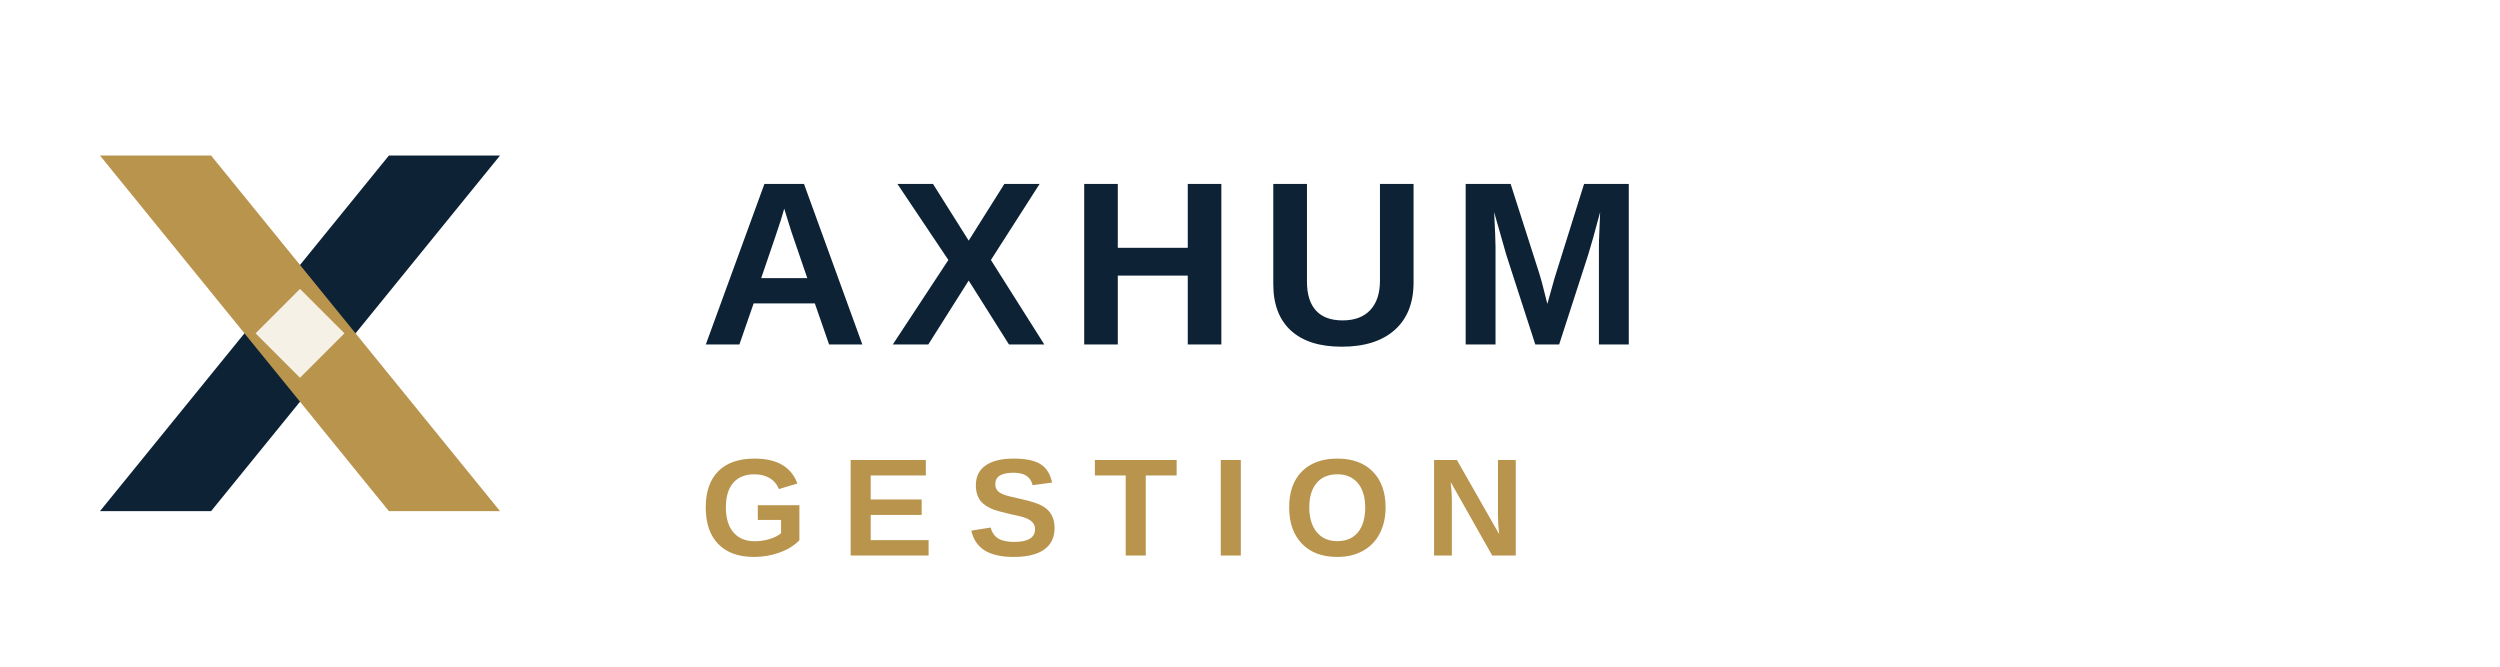
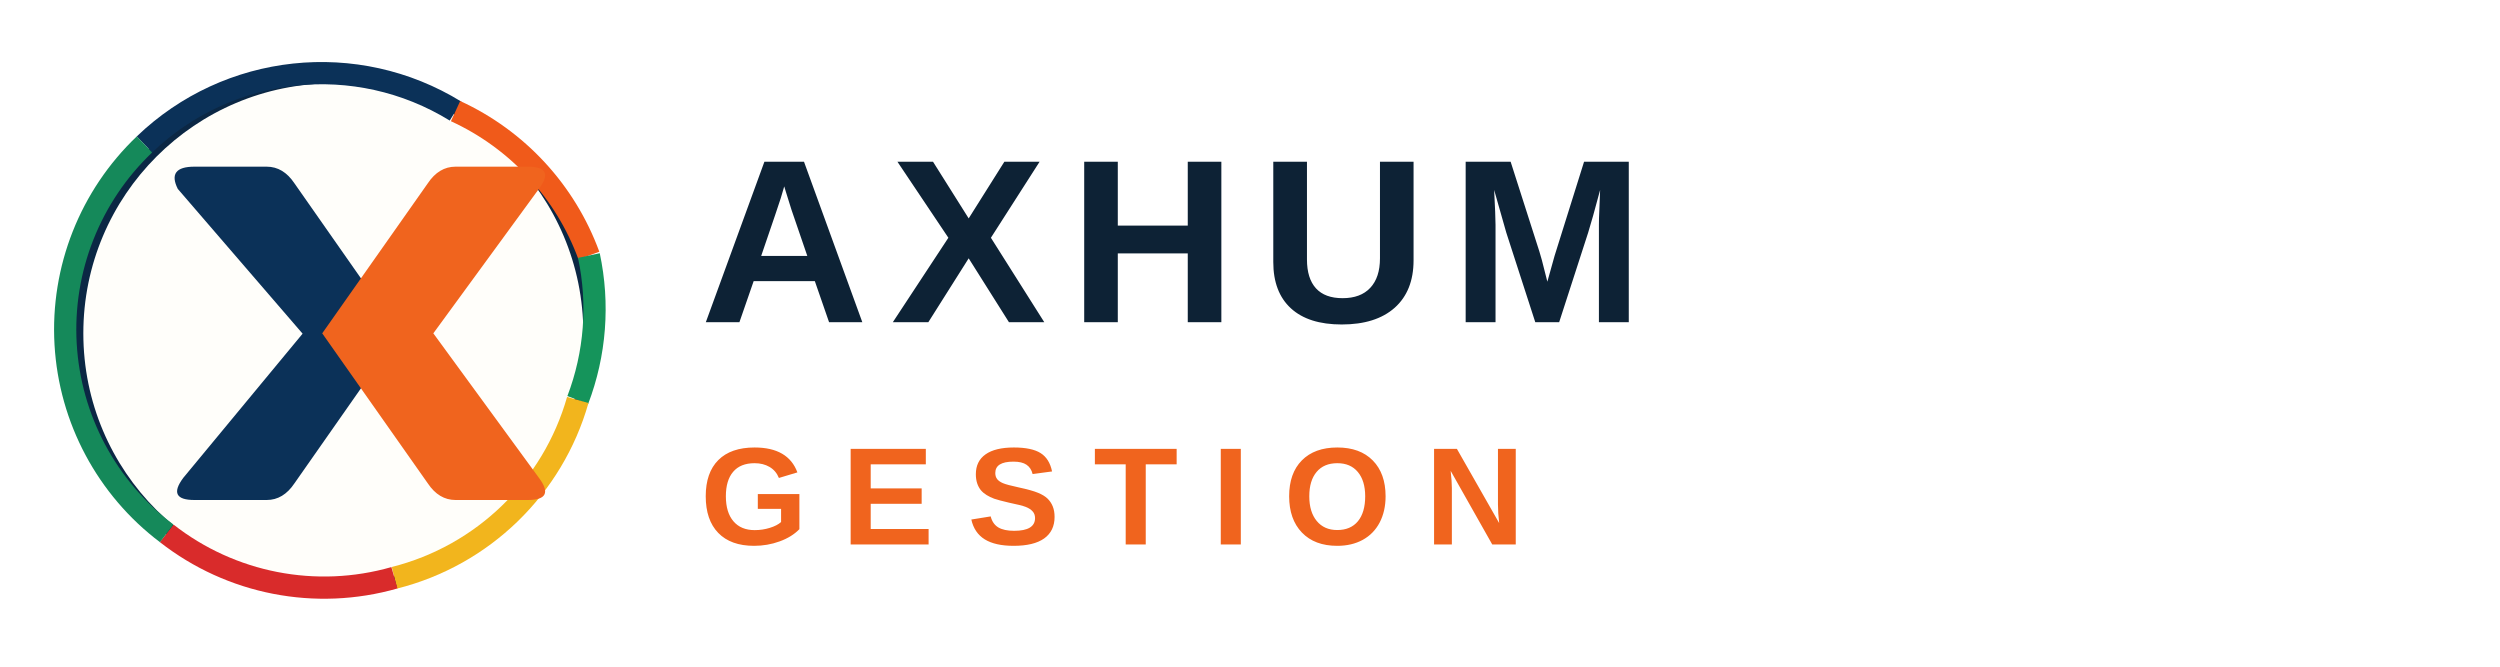
<svg xmlns="http://www.w3.org/2000/svg" viewBox="0 0 450 120" role="img" aria-labelledby="title desc">
-   <g transform="translate(10 20)">
-     <path d="M8 72h20L80 8H60z" fill="#0D2235" />
-     <path d="M8 8h20l52 64H60z" fill="#B9944D" />
-     <path d="m44 32 8 8-8 8-8-8z" fill="#F5F1E7" />
+   <g transform="translate(10 10)">
+     <circle cx="50" cy="50" r="46" fill="#FFFEFA" stroke="#0B2744" stroke-width="2" />
+     <path d="M16 16A46 46 0 0 1 72 10" fill="none" stroke="#0B3158" stroke-width="4" />
+     <path d="M72 10A46 46 0 0 1 96 36" fill="none" stroke="#F05A1A" stroke-width="4" />
+     <path d="M96 36A46 46 0 0 1 94 62" fill="none" stroke="#15945B" stroke-width="4" />
+     <path d="M94 62A46 46 0 0 1 61 94" fill="none" stroke="#F2B51D" stroke-width="4" />
+     <path d="M61 94A46 46 0 0 1 20 86" fill="none" stroke="#D92B2B" stroke-width="4" />
+     <path d="M20 86A46 46 0 0 1 16 16" fill="none" stroke="#15895A" stroke-width="4" />
+     <path d="M22 24Q20 20 25 20h13q3 0 5 3l14 20-10 10zM47 47l10 10-14 20q-2 3-5 3H25q-5 0-2-4z" fill="#0B3158" />
+     <path d="m48 50 19-27q2-3 5-3h13q5 0 2 4L68 50l19 26q3 4-2 4H72q-3 0-5-3z" fill="#F0641E" />
  </g>
-   <text x="126" y="62" fill="#0D2235" font-family="Manrope, Montserrat, Arial, sans-serif" font-size="42" font-weight="700" letter-spacing="4">AXHUM</text>
-   <text x="126" y="100" fill="#B9944D" font-family="Manrope, Montserrat, Arial, sans-serif" font-size="25" font-weight="700" letter-spacing="6">GESTION</text>
+   <text x="126" y="58" fill="#0D2235" font-family="Manrope, Montserrat, Arial, sans-serif" font-size="42" font-weight="700" letter-spacing="4">AXHUM</text>
+   <text x="126" y="98" fill="#F0641E" font-family="Manrope, Montserrat, Arial, sans-serif" font-size="25" font-weight="700" letter-spacing="6">GESTION</text>
</svg>
